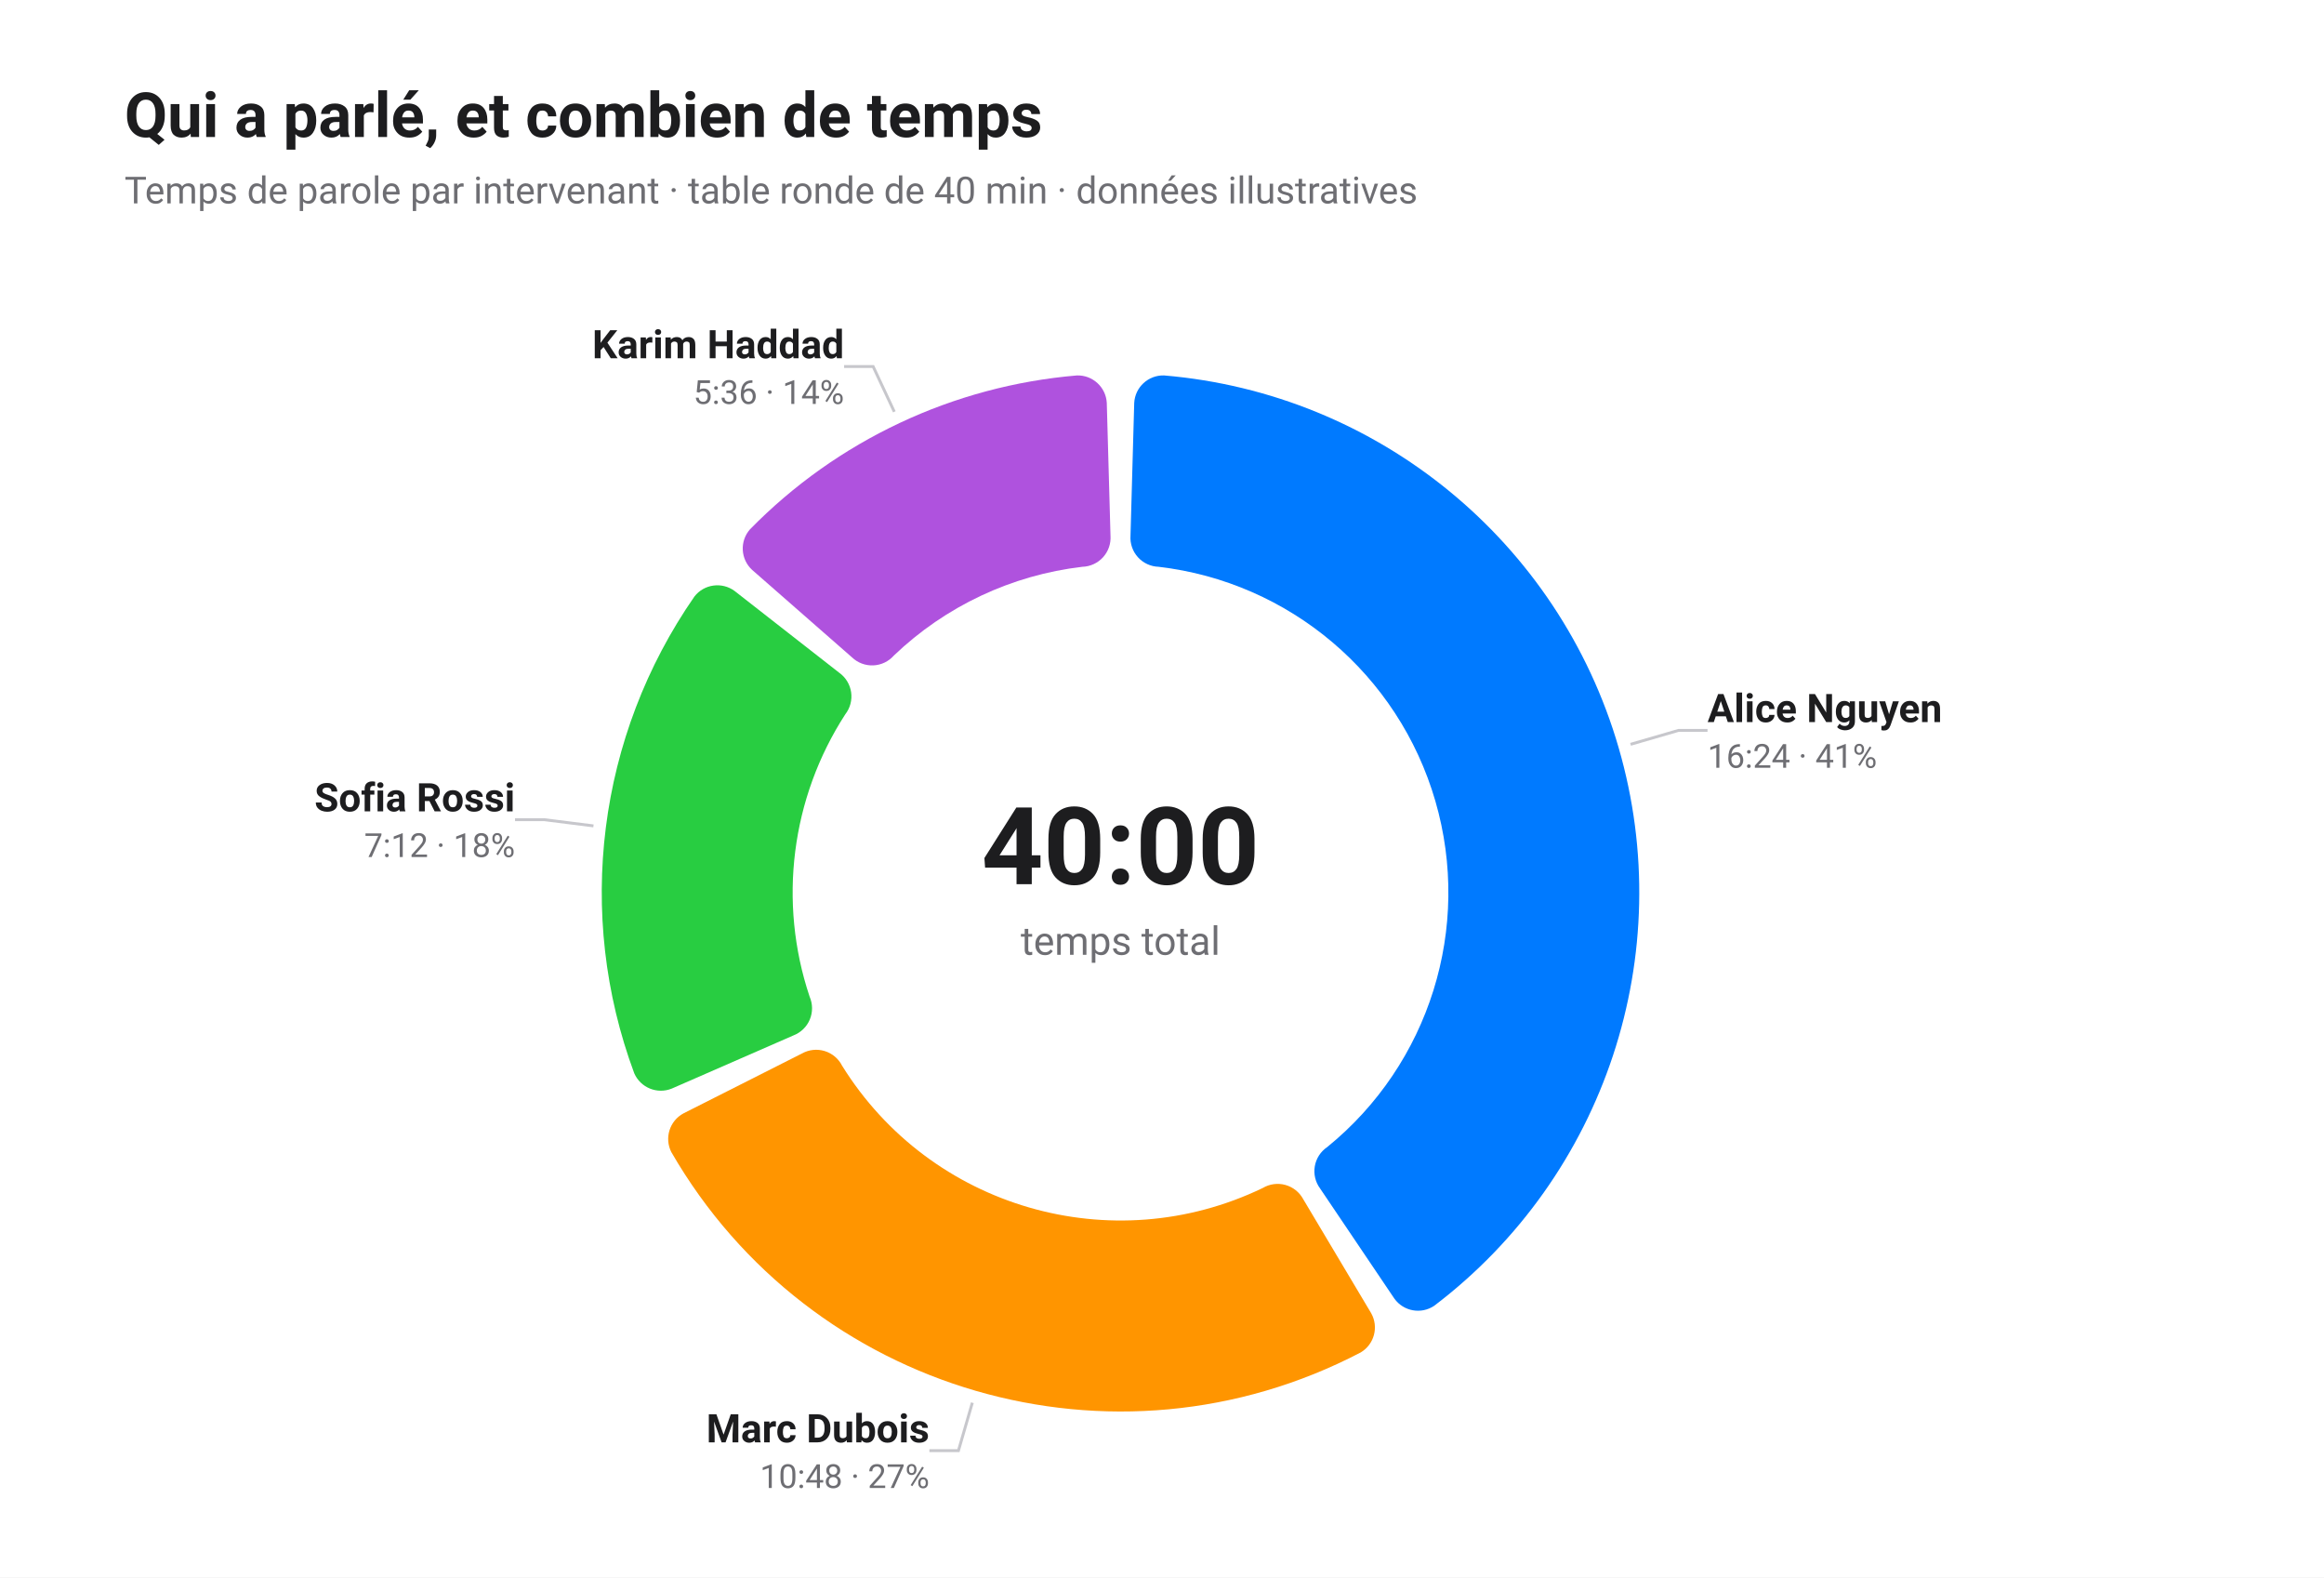
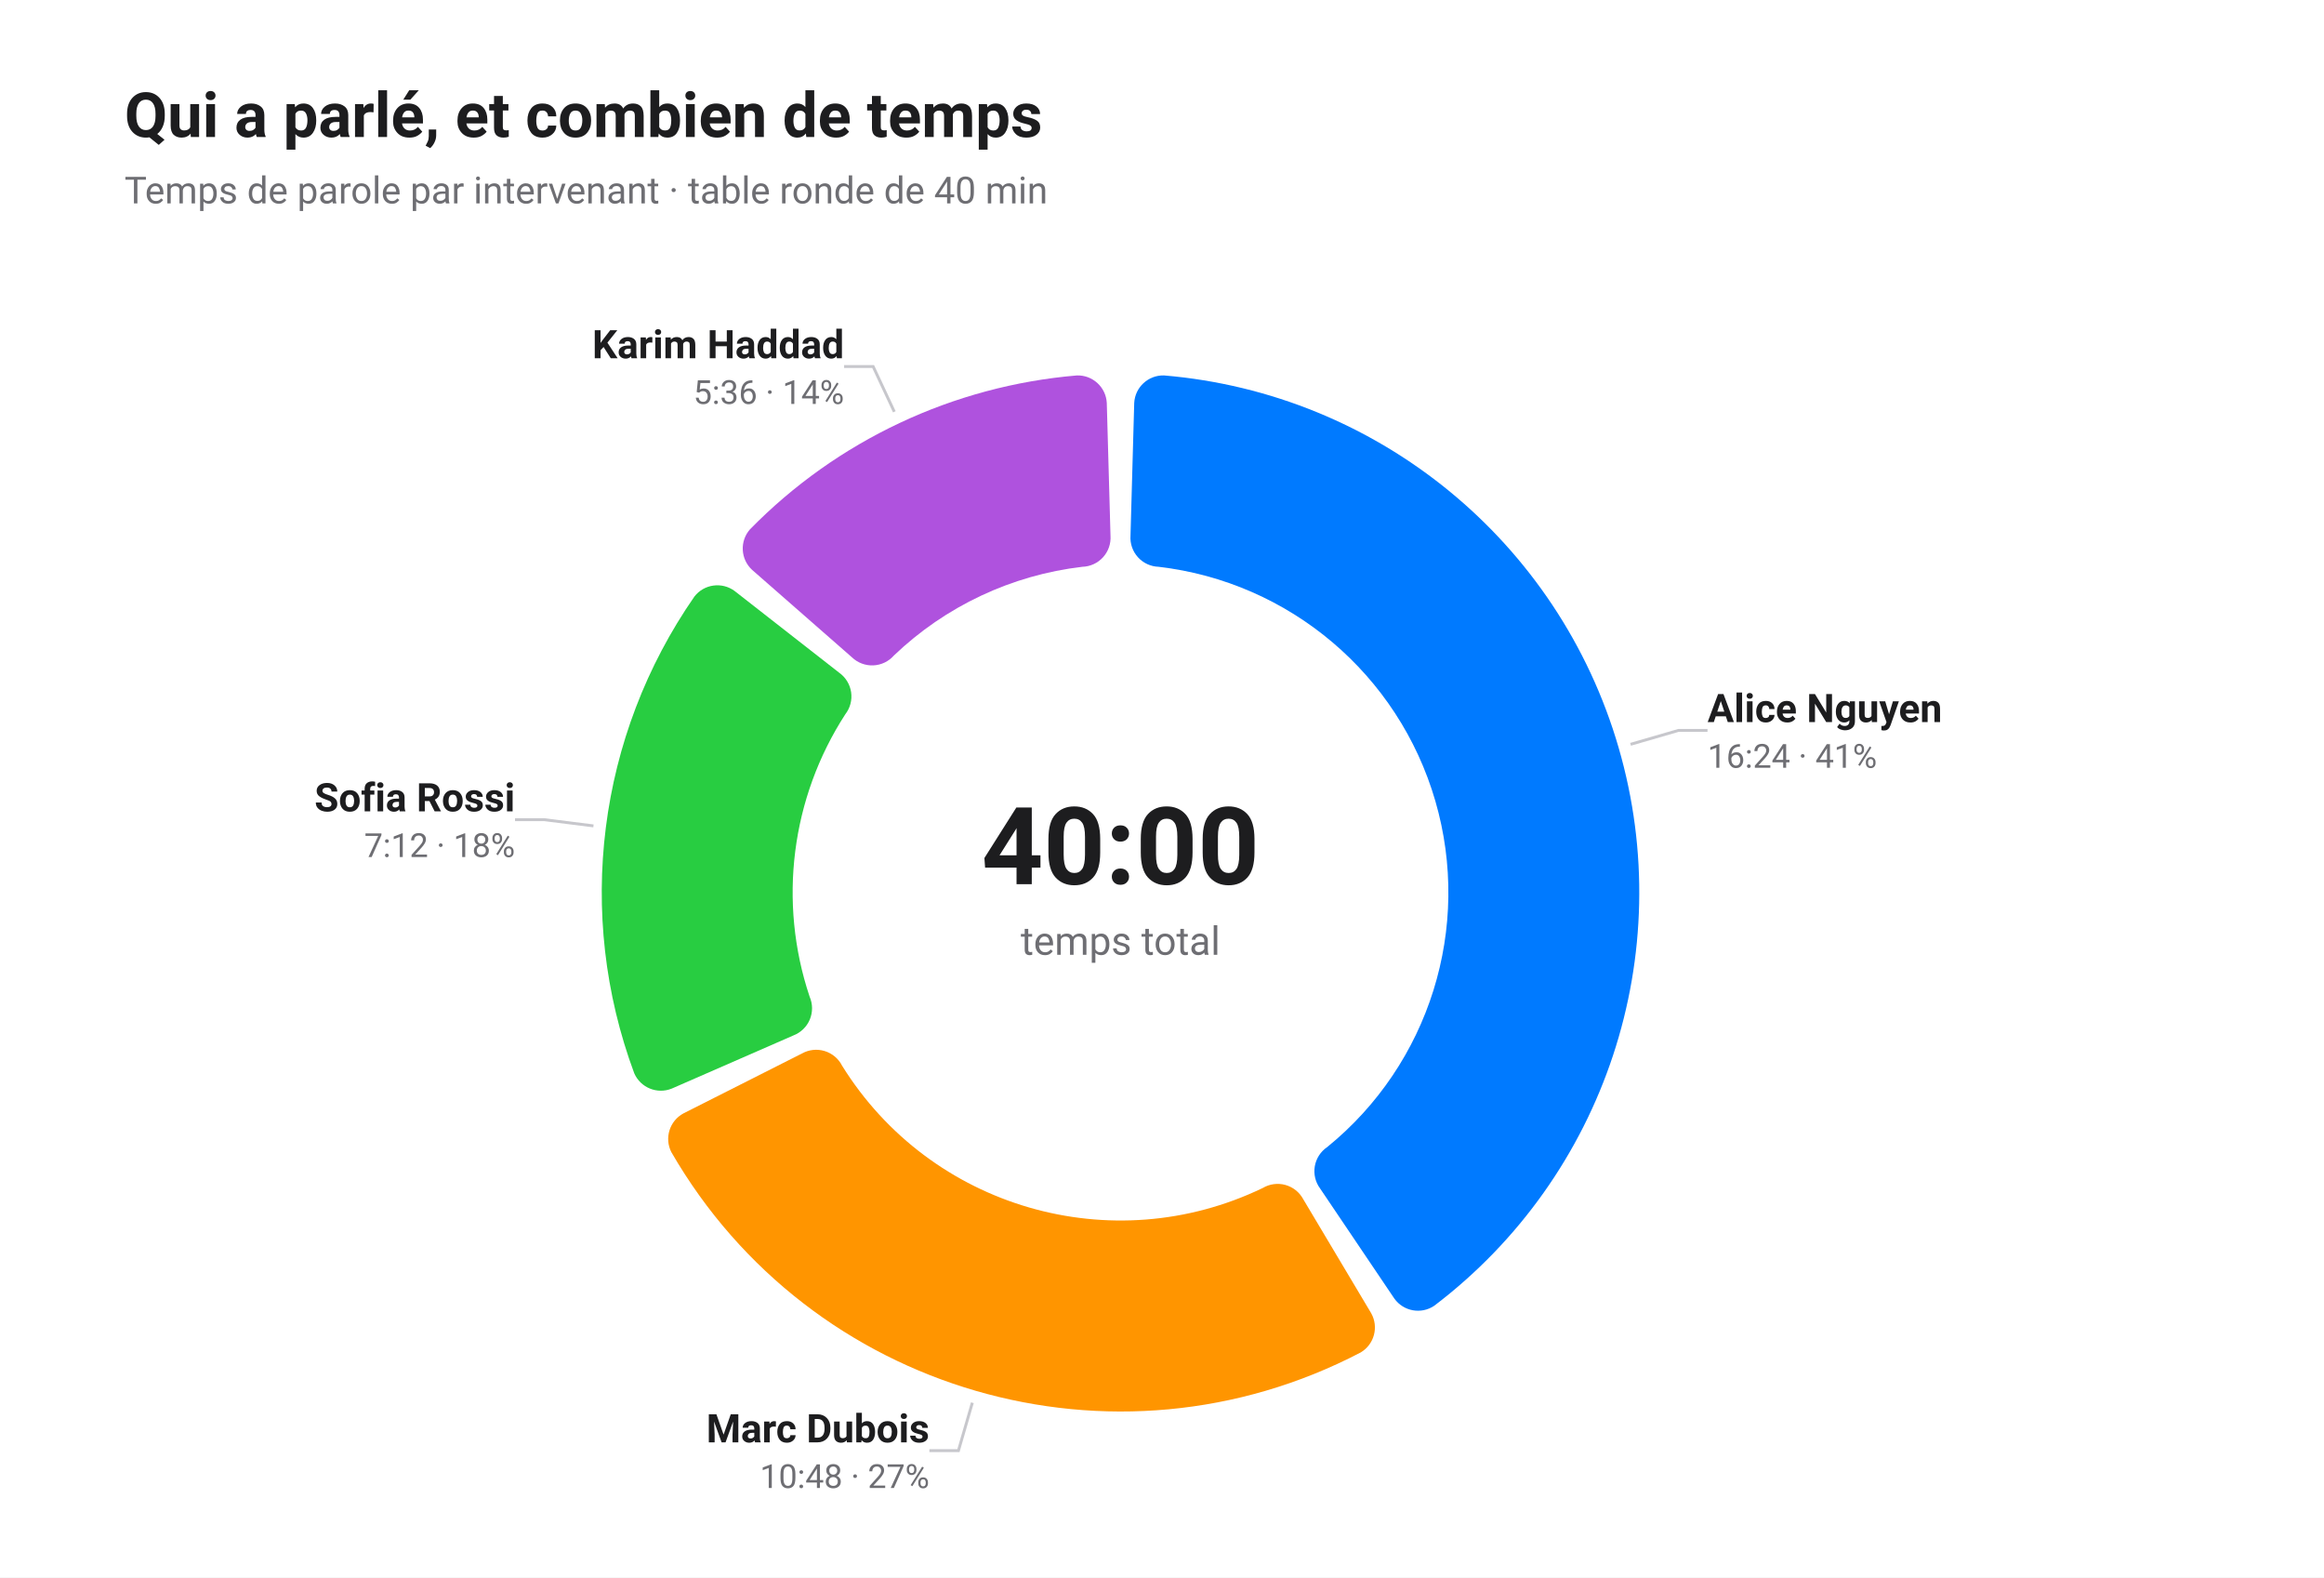
<svg xmlns="http://www.w3.org/2000/svg" width="1120" height="760" viewBox="0 0 1120 760" font-family="Roboto, system-ui, sans-serif" role="img" aria-labelledby="st-title st-desc">
  <rect width="1120" height="760" fill="#FFFFFF" />
  <text x="60" y="66" font-size="30" font-weight="700" fill="#1D1D1F">Qui a parlé, et combien de temps</text>
-   <text x="60" y="98" font-size="18" fill="#6E6E73">Temps de parole par intervenant · table ronde de 40 min · données illustratives</text>
+   <text x="60" y="98" font-size="18" fill="#6E6E73">Temps de parole par intervenant · table ronde de 40 min</text>
  <style>
@media (prefers-contrast: more){
  .slice-0{fill:#004CCE;}
  .slice-1{fill:#993600;}
  .slice-2{fill:#006700;}
  .slice-3{fill:#831FAF;}
}
@media (forced-colors: active){
  .slice-0{fill:Canvas;}
  .slice-1{fill:Canvas;}
  .slice-2{fill:Canvas;}
  .slice-3{fill:Canvas;}
  .slice{stroke:CanvasText;stroke-width:2;}
}@media (prefers-color-scheme: dark){
  [fill="#FFFFFF"]{fill:#0B0B0C;}
  [fill="#1D1D1F"]{fill:#F2F2F7;}
  [fill="#6E6E73"]{fill:#9C9CA3;}
  [style*="multiply"]{mix-blend-mode:screen;}
}
</style>
  <path class="slice slice-0" d="M560.98,180.88 A250,250 0 0 1 691.19,629.10 A14.0,14.0 0 0 1 671.98,625.64 L636.19,572.59 A14.0,14.0 0 0 1 639.61,552.65 A158,158 0 0 0 558.38,273.07 A14.0,14.0 0 0 1 544.82,258.07 L546.61,194.09 A14.0,14.0 0 0 1 560.98,180.88 Z" fill="#007AFF" />
  <path class="slice slice-1" d="M655.77,651.58 A250,250 0 0 1 323.52,555.05 A14.0,14.0 0 0 1 329.36,536.42 L386.48,507.56 A14.0,14.0 0 0 1 405.83,513.45 A158,158 0 0 0 608.57,572.35 A14.0,14.0 0 0 1 628.06,577.75 L660.83,632.72 A14.0,14.0 0 0 1 655.77,651.58 Z" fill="#FF9500" />
  <path class="slice slice-2" d="M305.66,517.09 A250,250 0 0 1 334.68,287.37 A14.0,14.0 0 0 1 354.02,284.72 L404.45,324.12 A14.0,14.0 0 0 1 407.37,344.13 A158,158 0 0 0 390.18,480.18 A14.0,14.0 0 0 1 382.38,498.85 L323.73,524.47 A14.0,14.0 0 0 1 305.66,517.09 Z" fill="#28CD41" />
  <path class="slice slice-3" d="M361.42,255.04 A250,250 0 0 1 519.02,180.88 A14.0,14.0 0 0 1 533.39,194.09 L535.18,258.07 A14.0,14.0 0 0 1 521.62,273.07 A158,158 0 0 0 430.80,315.81 A14.0,14.0 0 0 1 410.59,316.70 L362.44,274.54 A14.0,14.0 0 0 1 361.42,255.04 Z" fill="#AF52DE" />
  <polyline points="785.8,358.6 808.9,351.9 822.9,351.9" fill="none" stroke="#C7C7CC" stroke-width="1.4" />
  <text x="822.9" y="347.9" font-size="19" font-weight="700" fill="#1D1D1F" text-anchor="start">Alice Nguyen</text>
  <text x="822.9" y="369.9" font-size="16" fill="#6E6E73" text-anchor="start">16:24 · 41%</text>
  <polyline points="468.6,675.8 461.9,698.9 447.9,698.9" fill="none" stroke="#C7C7CC" stroke-width="1.4" />
  <text x="447.9" y="694.9" font-size="19" font-weight="700" fill="#1D1D1F" text-anchor="end">Marc Dubois</text>
  <text x="447.9" y="716.9" font-size="16" fill="#6E6E73" text-anchor="end">10:48 · 27%</text>
  <polyline points="286.0,397.9 262.2,394.9 248.2,394.9" fill="none" stroke="#C7C7CC" stroke-width="1.4" />
  <text x="248.2" y="390.9" font-size="19" font-weight="700" fill="#1D1D1F" text-anchor="end">Sofia Rossi</text>
  <text x="248.2" y="412.9" font-size="16" fill="#6E6E73" text-anchor="end">7:12 · 18%</text>
  <polyline points="431.0,198.4 420.8,176.6 406.8,176.6" fill="none" stroke="#C7C7CC" stroke-width="1.4" />
  <text x="406.8" y="172.6" font-size="19" font-weight="700" fill="#1D1D1F" text-anchor="end">Karim Haddad</text>
  <text x="406.8" y="194.6" font-size="16" fill="#6E6E73" text-anchor="end">5:36 · 14%</text>
  <text x="540" y="426" font-size="52" font-weight="700" fill="#1D1D1F" text-anchor="middle">40:00</text>
  <text x="540" y="460" font-size="19" fill="#6E6E73" text-anchor="middle">temps total</text>
  <g data-fs-internal="" role="button" tabindex="0" aria-label="Toggle fullscreen" transform="translate(1072,14)" style="display:none;cursor:pointer">
    <rect x="0" y="0" width="34" height="34" rx="8" fill="#F2F3F5" />
    <path d="M6 13 V6 h7 M28 13 V6 h-7 M6 21 v7 h7 M28 21 v7 h-7" fill="none" stroke="#1D1D1F" stroke-width="2" stroke-linecap="round" />
  </g>
</svg>
